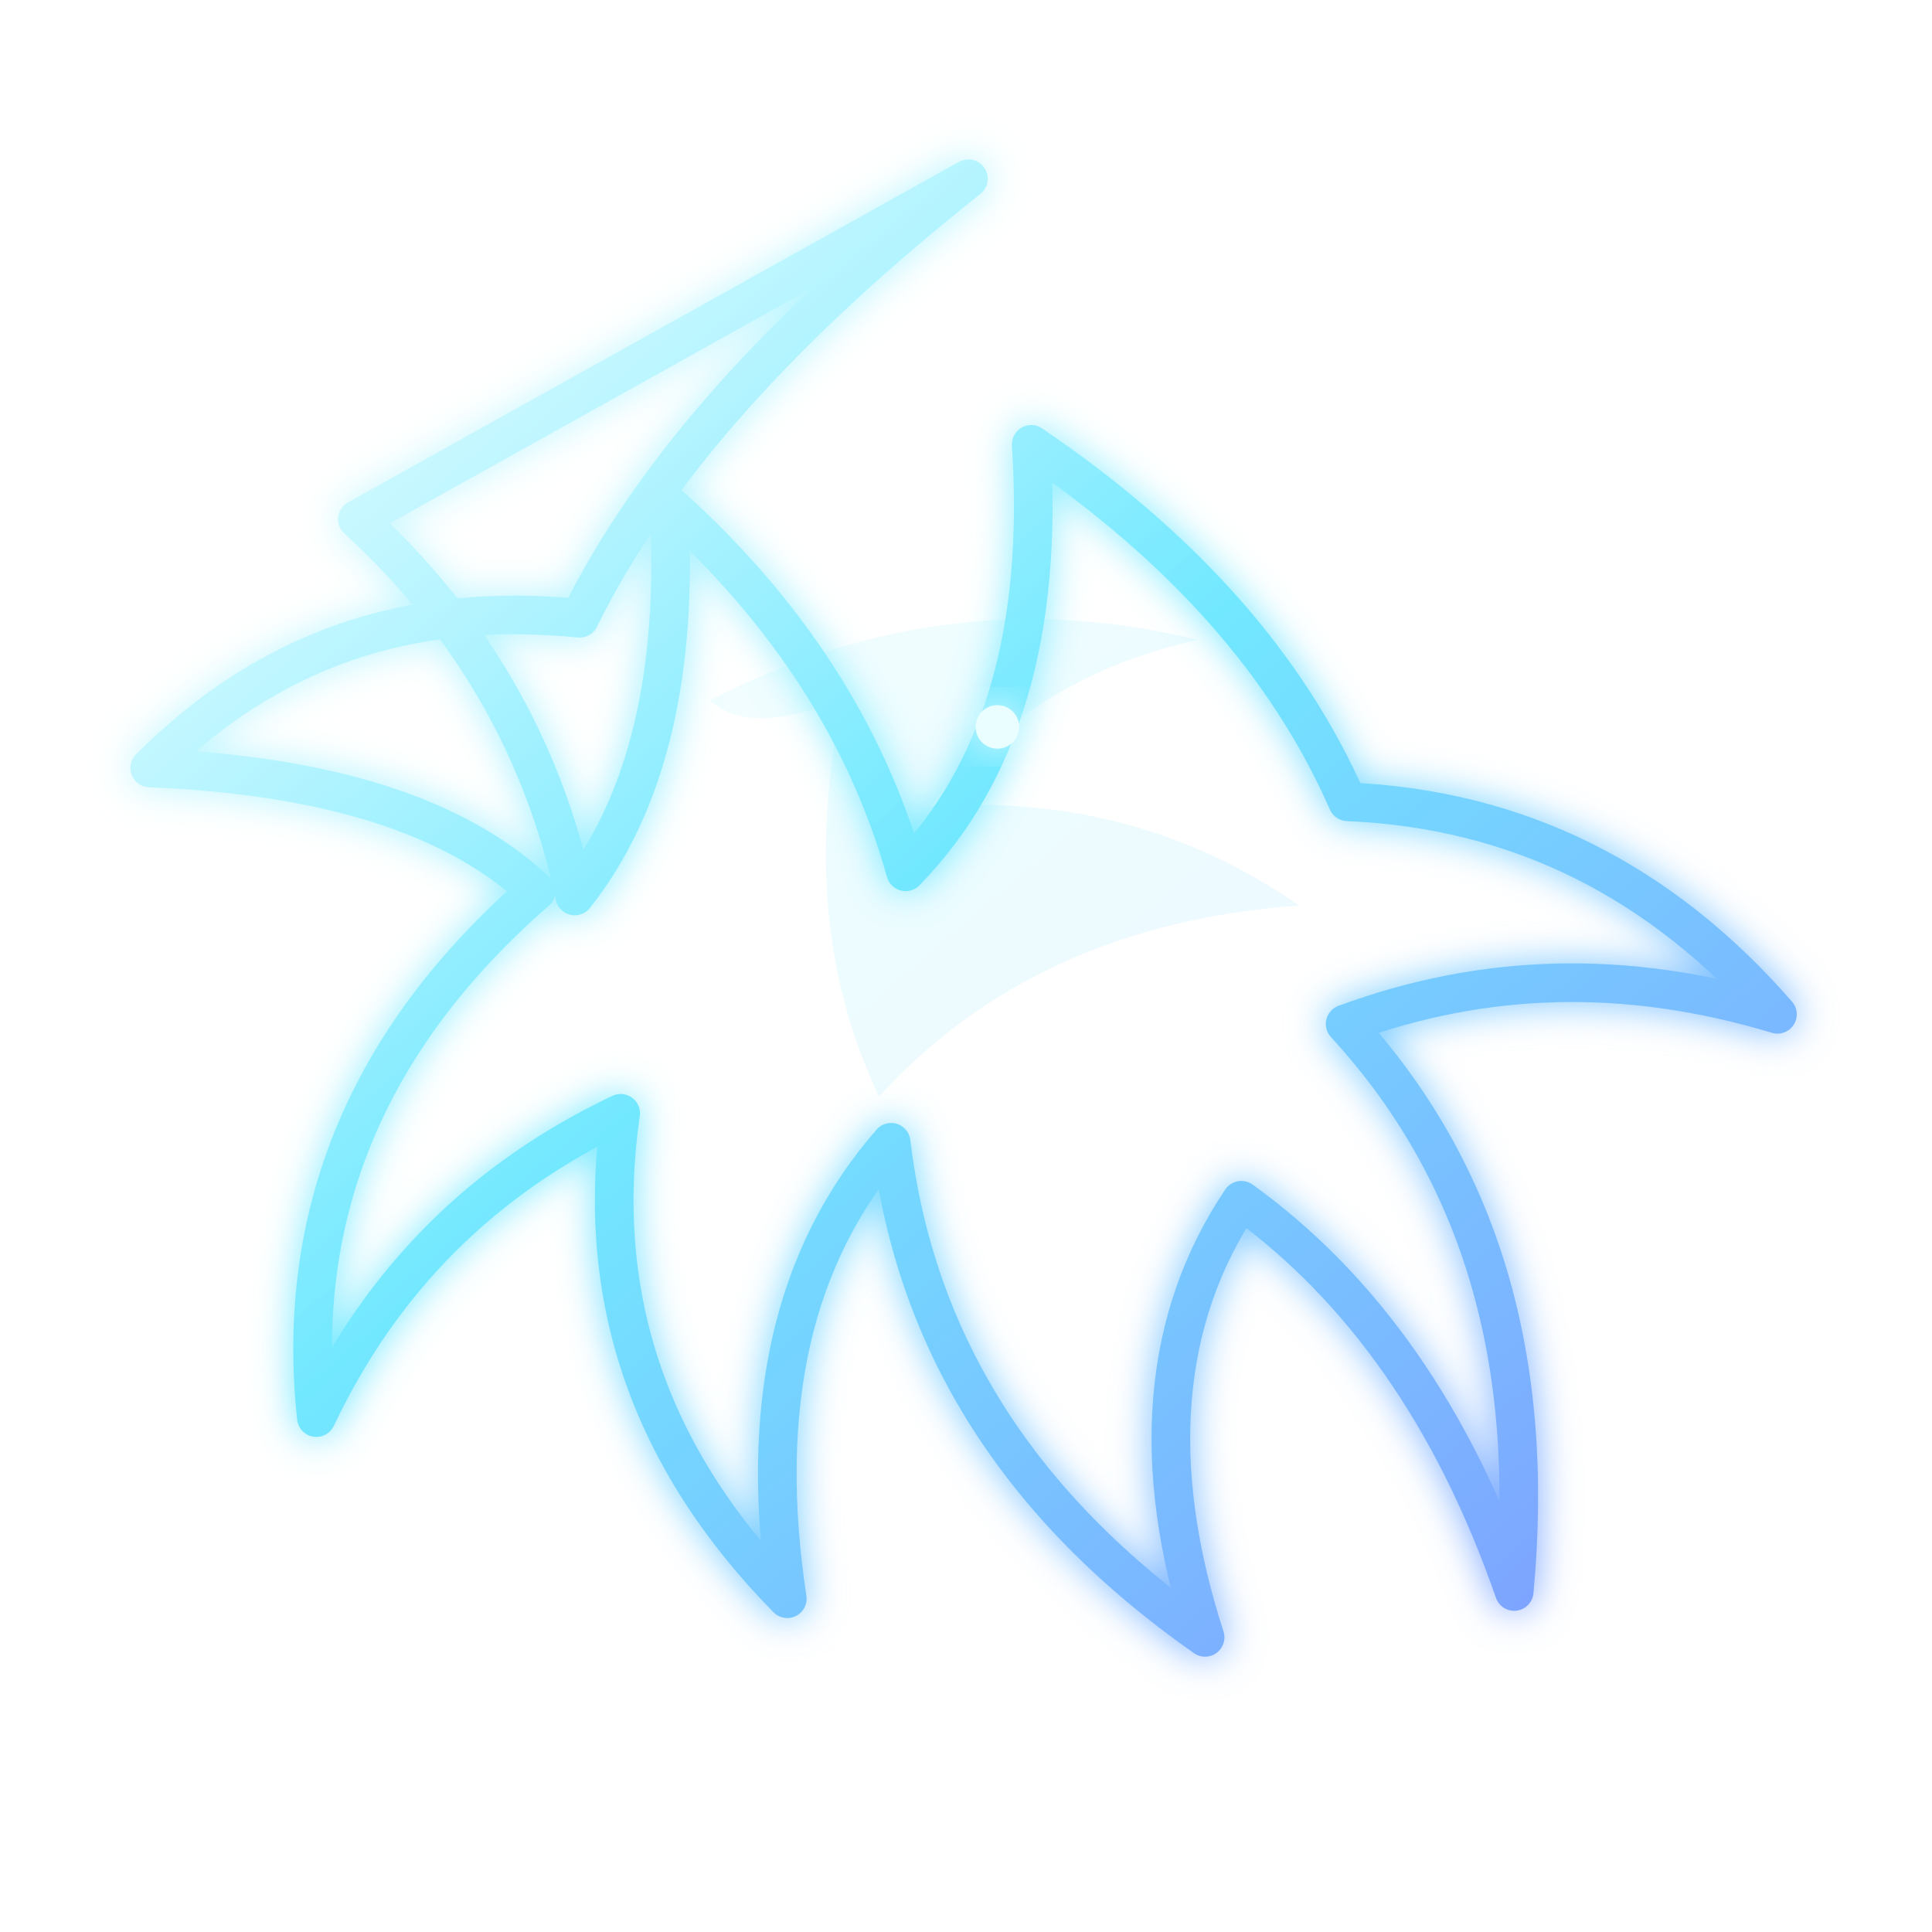
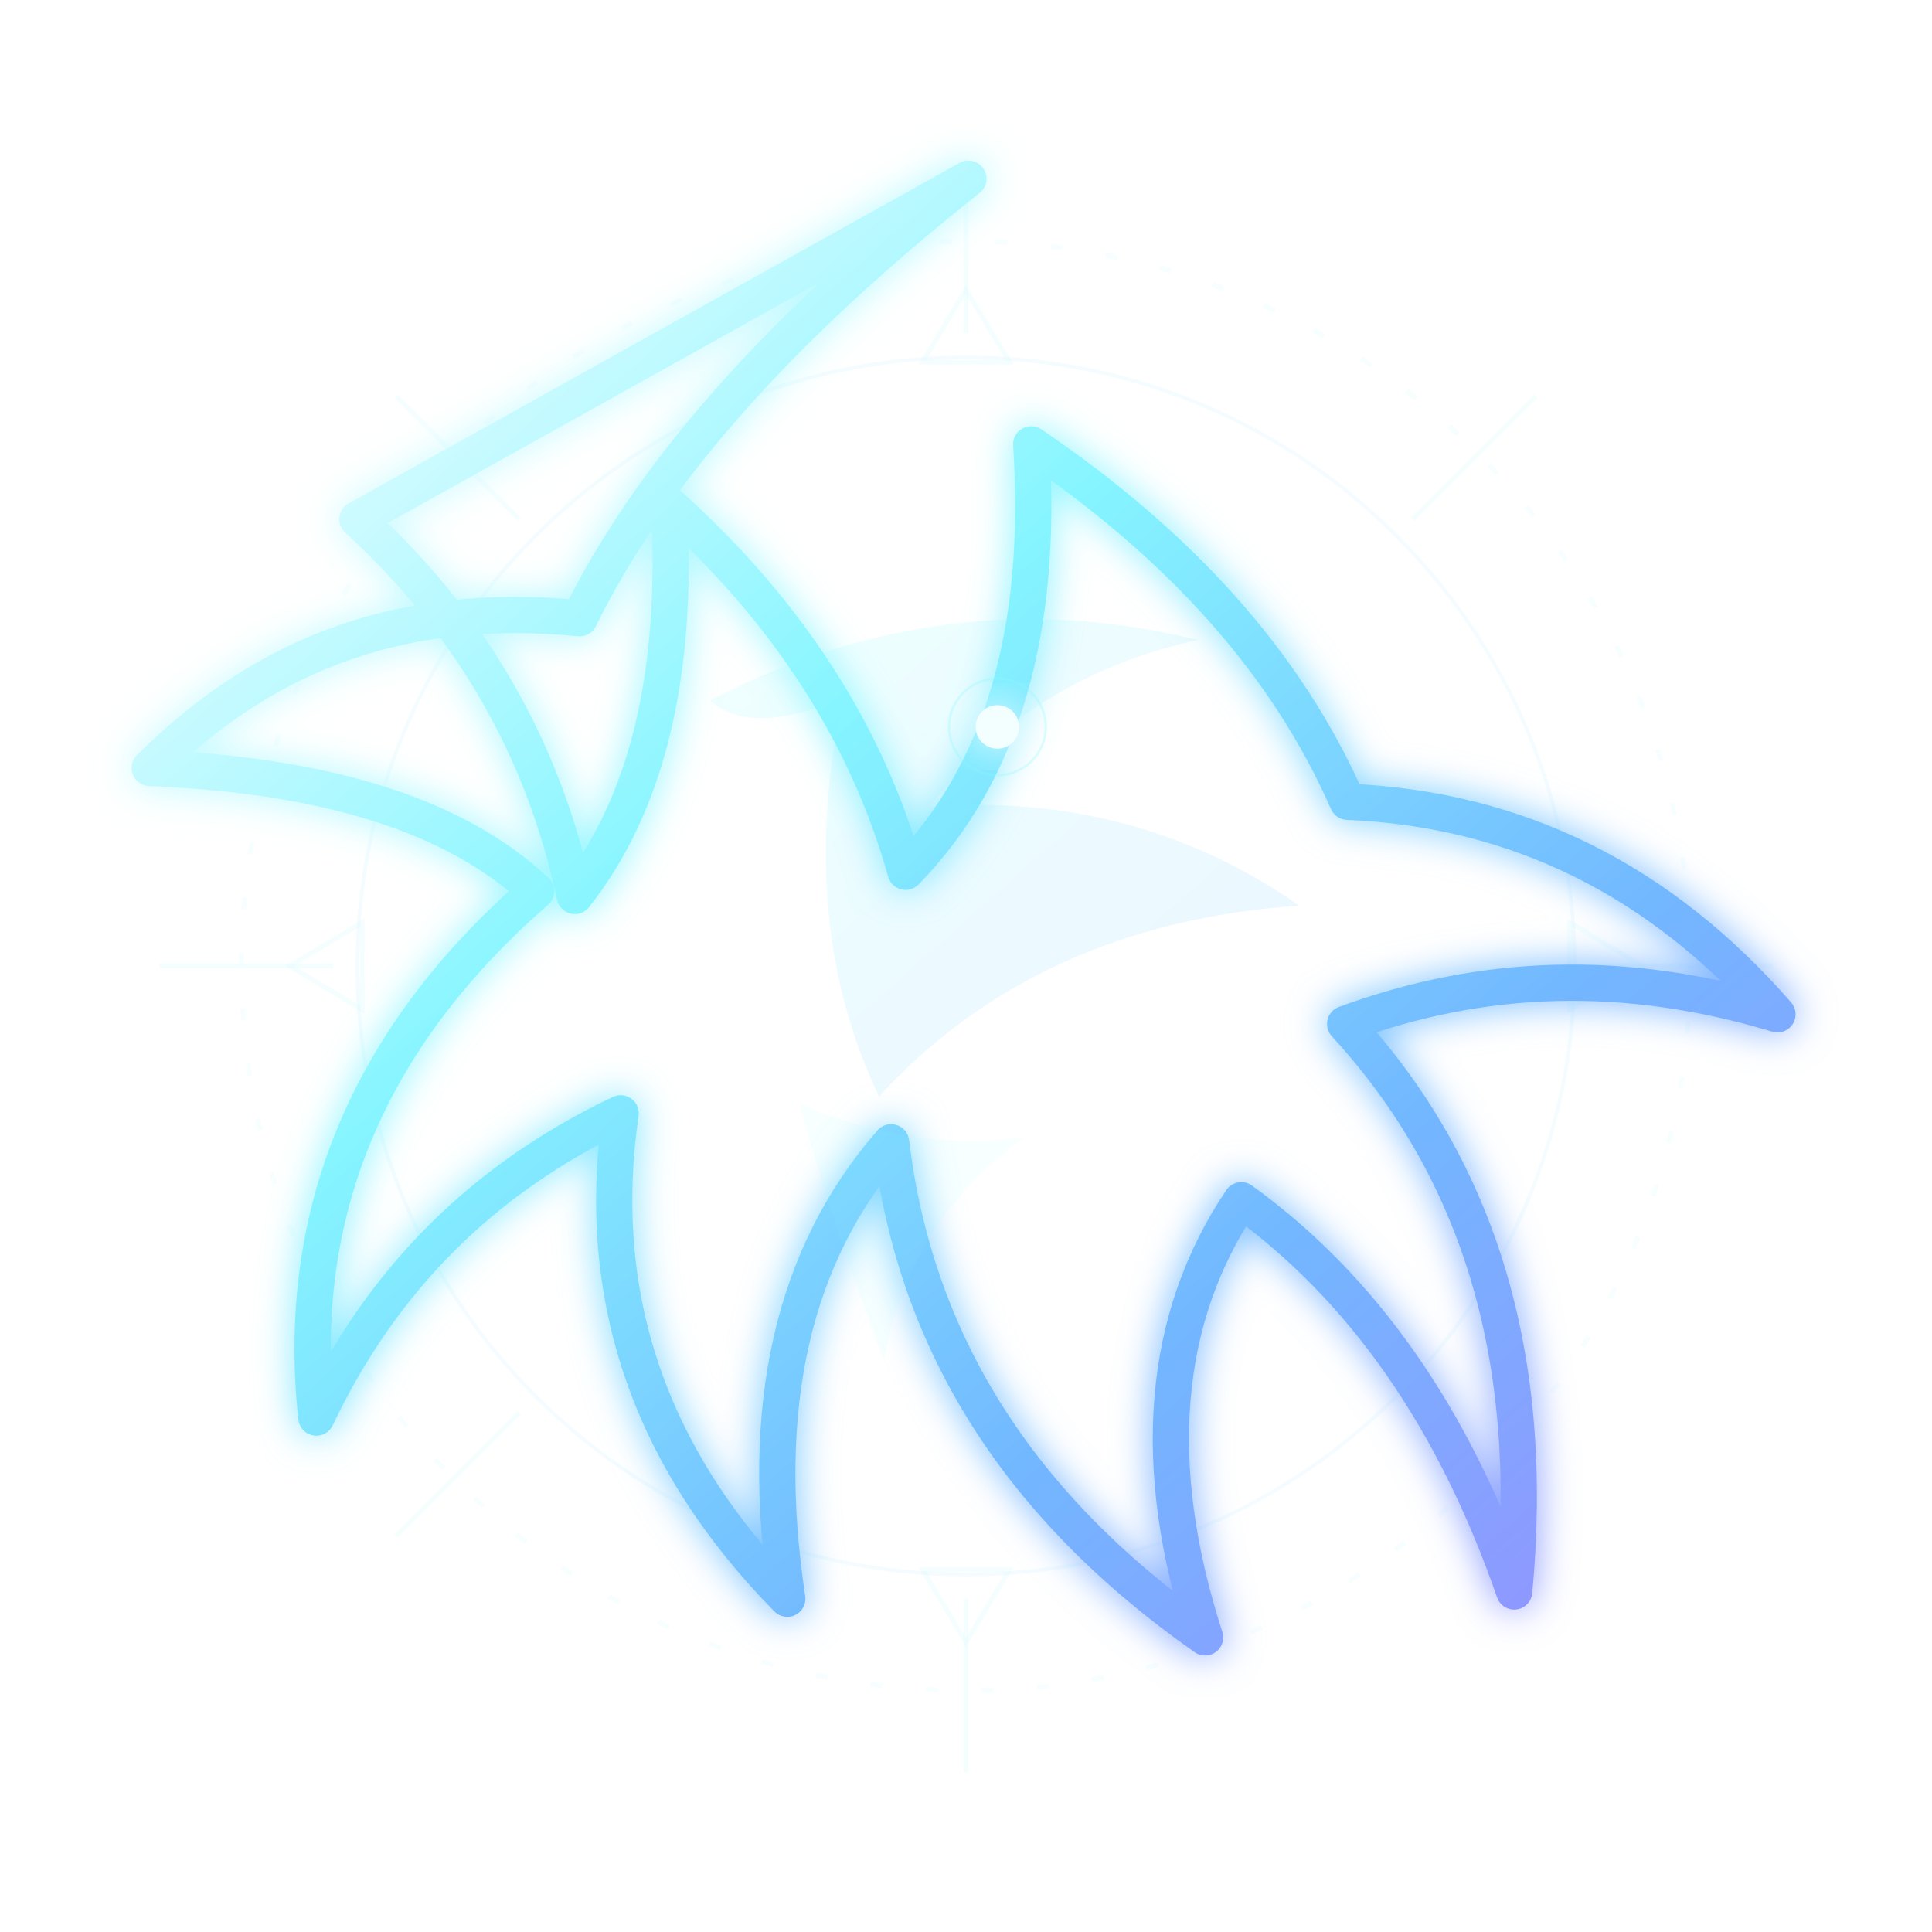
<svg xmlns="http://www.w3.org/2000/svg" viewBox="0 0 800 800" fill="none">
  <defs>
-     <linearGradient id="g" x1="130" y1="90" x2="660" y2="710" gradientUnits="userSpaceOnUse">
-       <stop stop-color="#EAFEFF" />
-       <stop offset=".45" stop-color="#72E8FF" />
-       <stop offset="1" stop-color="#7F9CFF" />
+     <linearGradient id="g" x1="120" y1="90" x2="680" y2="720" gradientUnits="userSpaceOnUse">
+       <stop stop-color="#F3FEFF" />
+       <stop offset=".36" stop-color="#86F5FF" />
+       <stop offset=".7" stop-color="#72B7FF" />
+       <stop offset="1" stop-color="#9A8CFF" />
    </linearGradient>
-     <filter id="glow" x="-40%" y="-40%" width="180%" height="180%">
+     <radialGradient id="halo" cx="0" cy="0" r="1" gradientTransform="translate(400 400) rotate(90) scale(318)">
+       <stop stop-color="#8DF6FF" stop-opacity=".10" />
+       <stop offset="1" stop-color="#8DF6FF" stop-opacity="0" />
+     </radialGradient>
+     <filter id="glow" x="-50%" y="-50%" width="200%" height="200%">
      <feGaussianBlur stdDeviation="8" result="b" />
      <feMerge>
        <feMergeNode in="b" />
        <feMergeNode in="SourceGraphic" />
      </feMerge>
    </filter>
  </defs>
-   <path d="M401 74c-77 61-131 121-161 182-71-7-129 13-178 62 74 3 127 20 160 51-70 61-100 134-91 218 27-57 69-99 126-126-11 76 12 143 69 201-12-79 2-142 43-189 10 83 53 151 130 205-23-71-18-132 15-181 50 36 88 90 113 162 9-96-14-174-70-235 57-21 116-23 179-4-48-55-107-85-178-88-25-57-69-106-131-148 5 77-12 136-52 177-16-57-49-108-98-152 4 70-9 124-39 162-13-61-43-113-90-156Z" stroke="url(#g)" stroke-width="16" stroke-linejoin="round" filter="url(#glow)" />
-   <path d="M294 290c66-34 133-42 202-25-46 10-83 33-111 69 56-4 107 9 153 41-73 5-131 32-174 79-23-48-28-103-15-165-26 11-44 11-55 1Z" fill="url(#g)" fill-opacity=".13" />
-   <circle cx="413" cy="301" r="9" fill="#EAFEFF" filter="url(#glow)" />
+   <circle cx="400" cy="400" r="300" stroke="#BDF8FF" stroke-opacity=".12" stroke-width="2" stroke-dasharray="5 18" />
+   <circle cx="400" cy="400" r="252" stroke="#8BDFFF" stroke-opacity=".09" stroke-width="1.5" />
+   <circle cx="400" cy="400" r="230" fill="url(#halo)" />
+   <g stroke="#BFF9FF" stroke-opacity=".16" stroke-width="2">
+     <path d="M400 66v72M400 662v72M66 400h72M662 400h72" />
+     <path d="M164 164l51 51M585 585l51 51M636 164l-51 51M215 585l-51 51" />
+     <path d="M120 400l30-18v36l-30-18Zm560 0-30-18v36l30-18ZM400 120l-18 30h36l-18-30Zm0 560-18-30h36l-18 30Z" />
+   </g>
+   <path d="M401 74c-77 61-131 121-161 182-71-7-129 13-178 62 74 3 127 20 160 51-70 61-100 134-91 218 27-57 69-99 126-126-11 76 12 143 69 201-12-79 2-142 43-189 10 83 53 151 130 205-23-71-18-132 15-181 50 36 88 90 113 162 9-96-14-174-70-235 57-21 116-23 179-4-48-55-107-85-178-88-25-57-69-106-131-148 5 77-12 136-52 177-16-57-49-108-98-152 4 70-9 124-39 162-13-61-43-113-90-156Z" stroke="url(#g)" stroke-width="15" stroke-linejoin="round" filter="url(#glow)" />
+   <path d="M294 290c66-34 133-42 202-25-46 10-83 33-111 69 56-4 107 9 153 41-73 5-131 32-174 79-23-48-28-103-15-165-26 11-44 11-55 1Z" fill="url(#g)" fill-opacity=".15" />
+   <path d="M331 457c30 13 61 18 93 14-32 23-51 54-58 92-13-34-25-69-35-106Z" fill="#8DF6FF" fill-opacity=".07" />
+   <circle cx="413" cy="301" r="9" fill="#F3FEFF" filter="url(#glow)" />
+   <circle cx="413" cy="301" r="20" stroke="#8DF6FF" stroke-opacity=".28" />
</svg>
